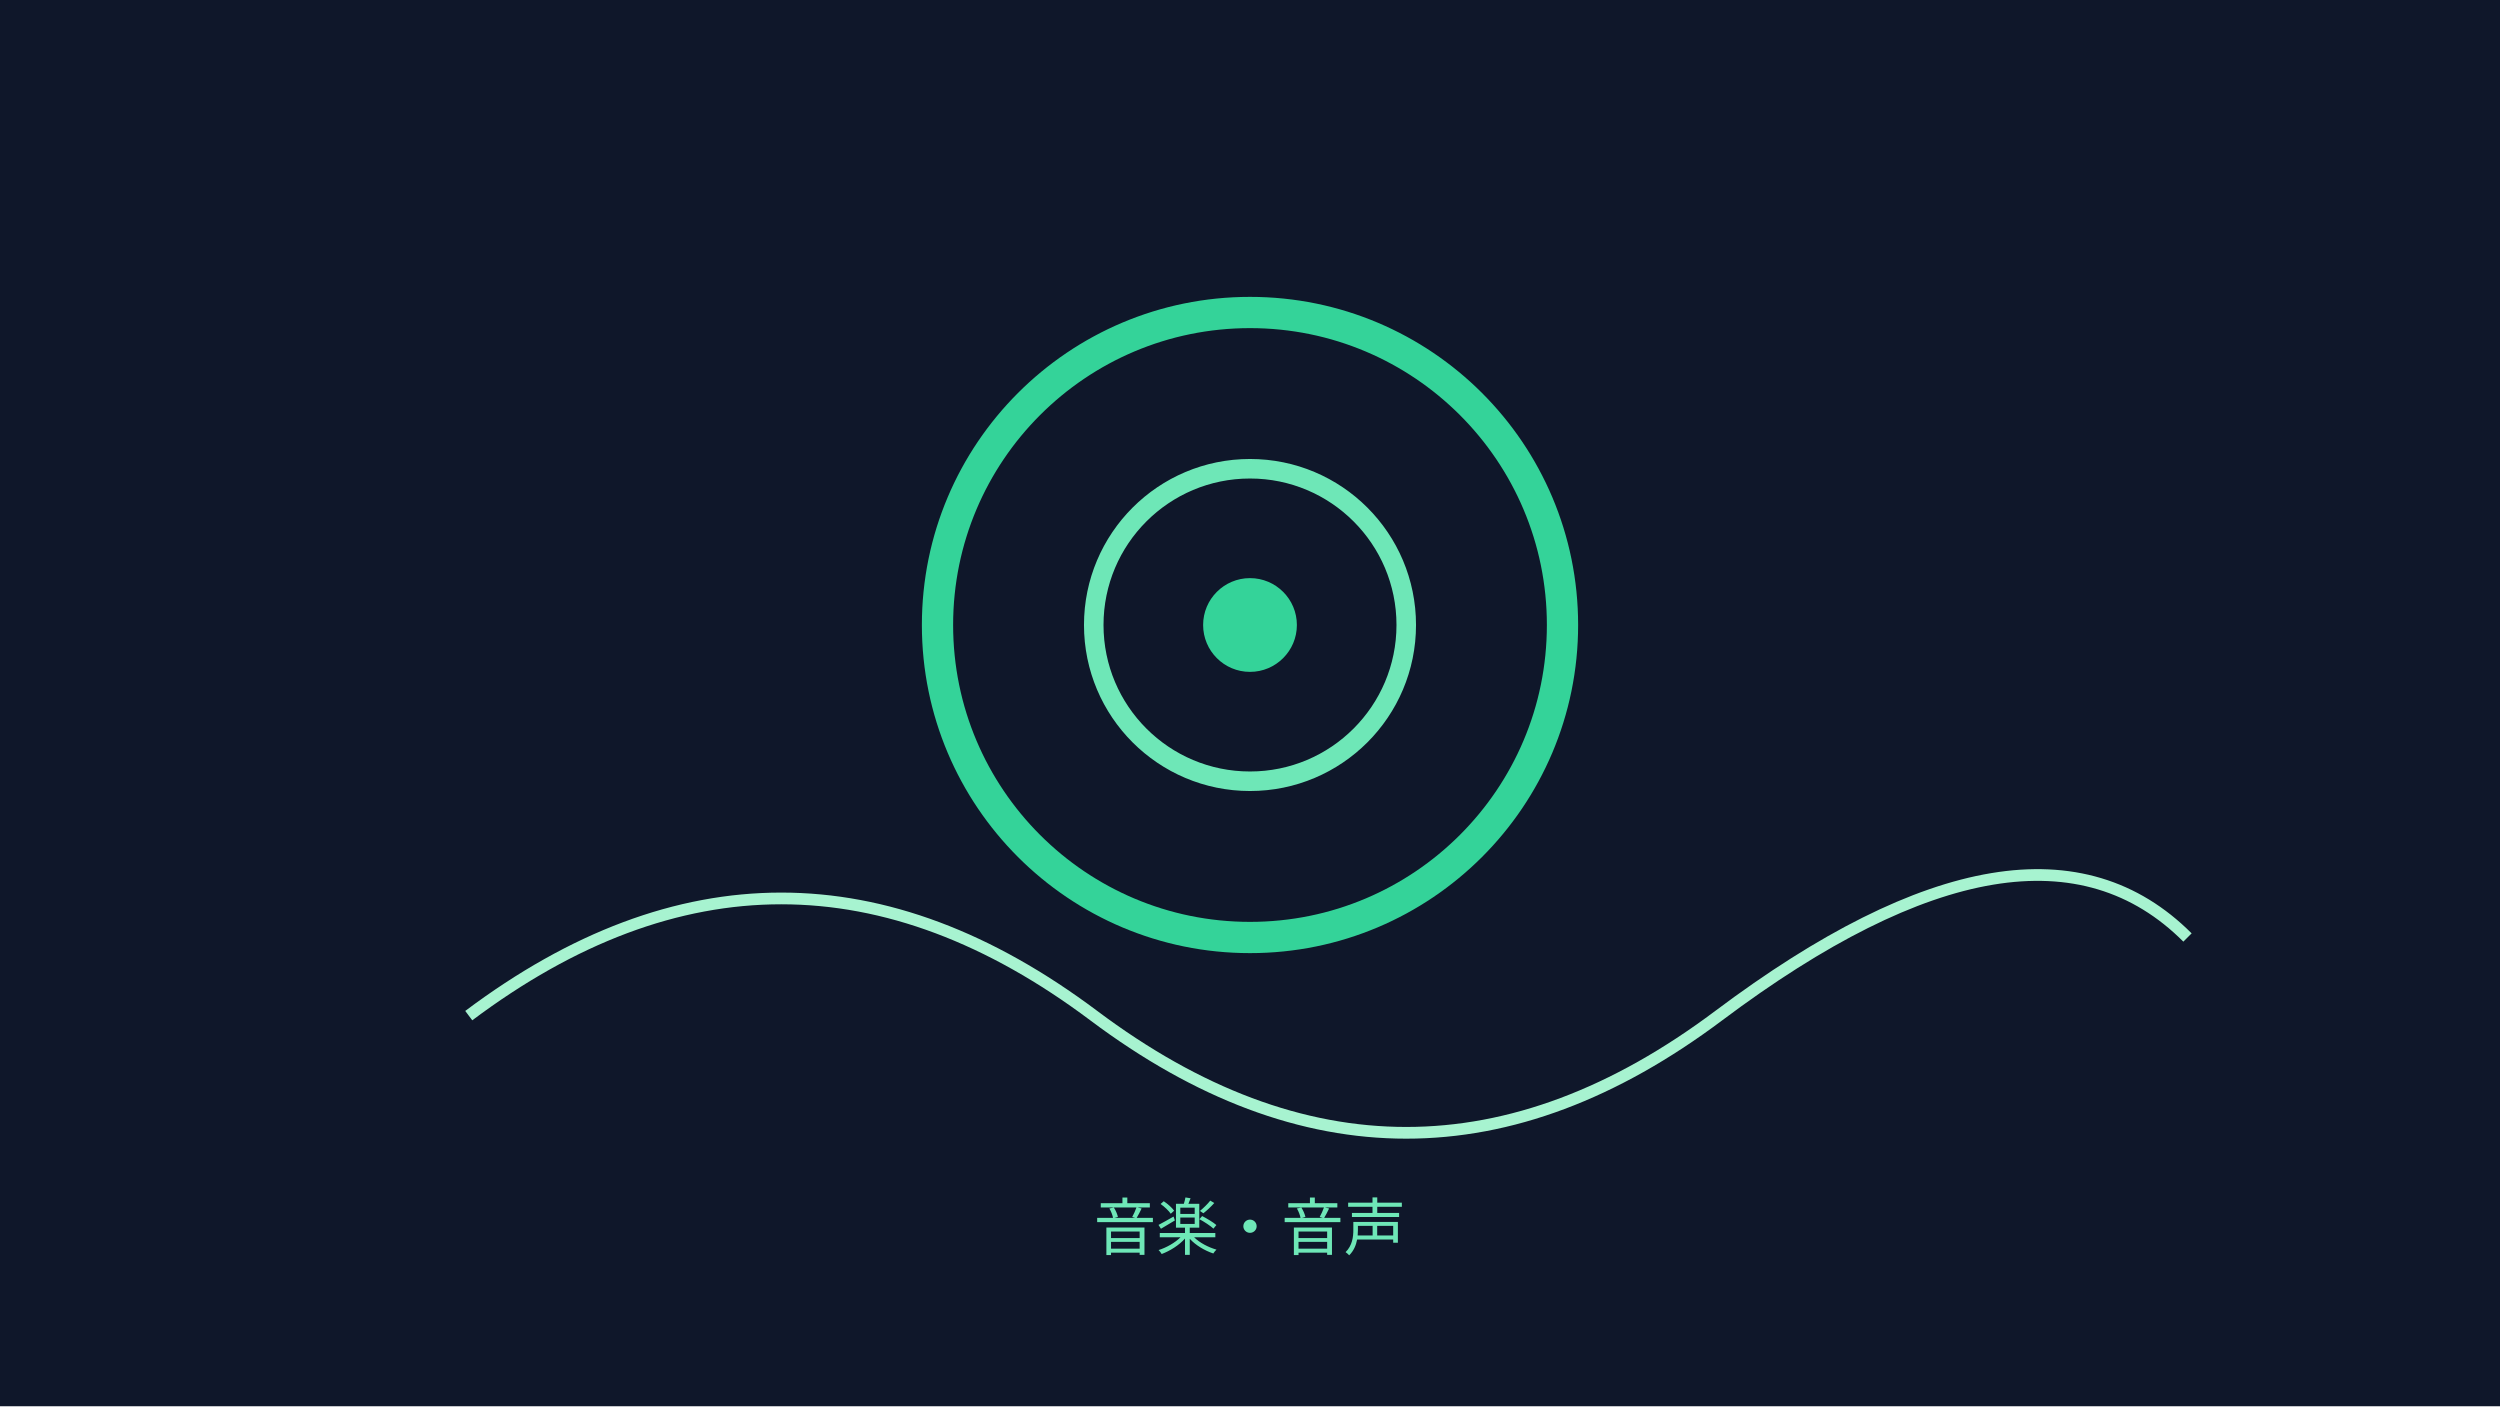
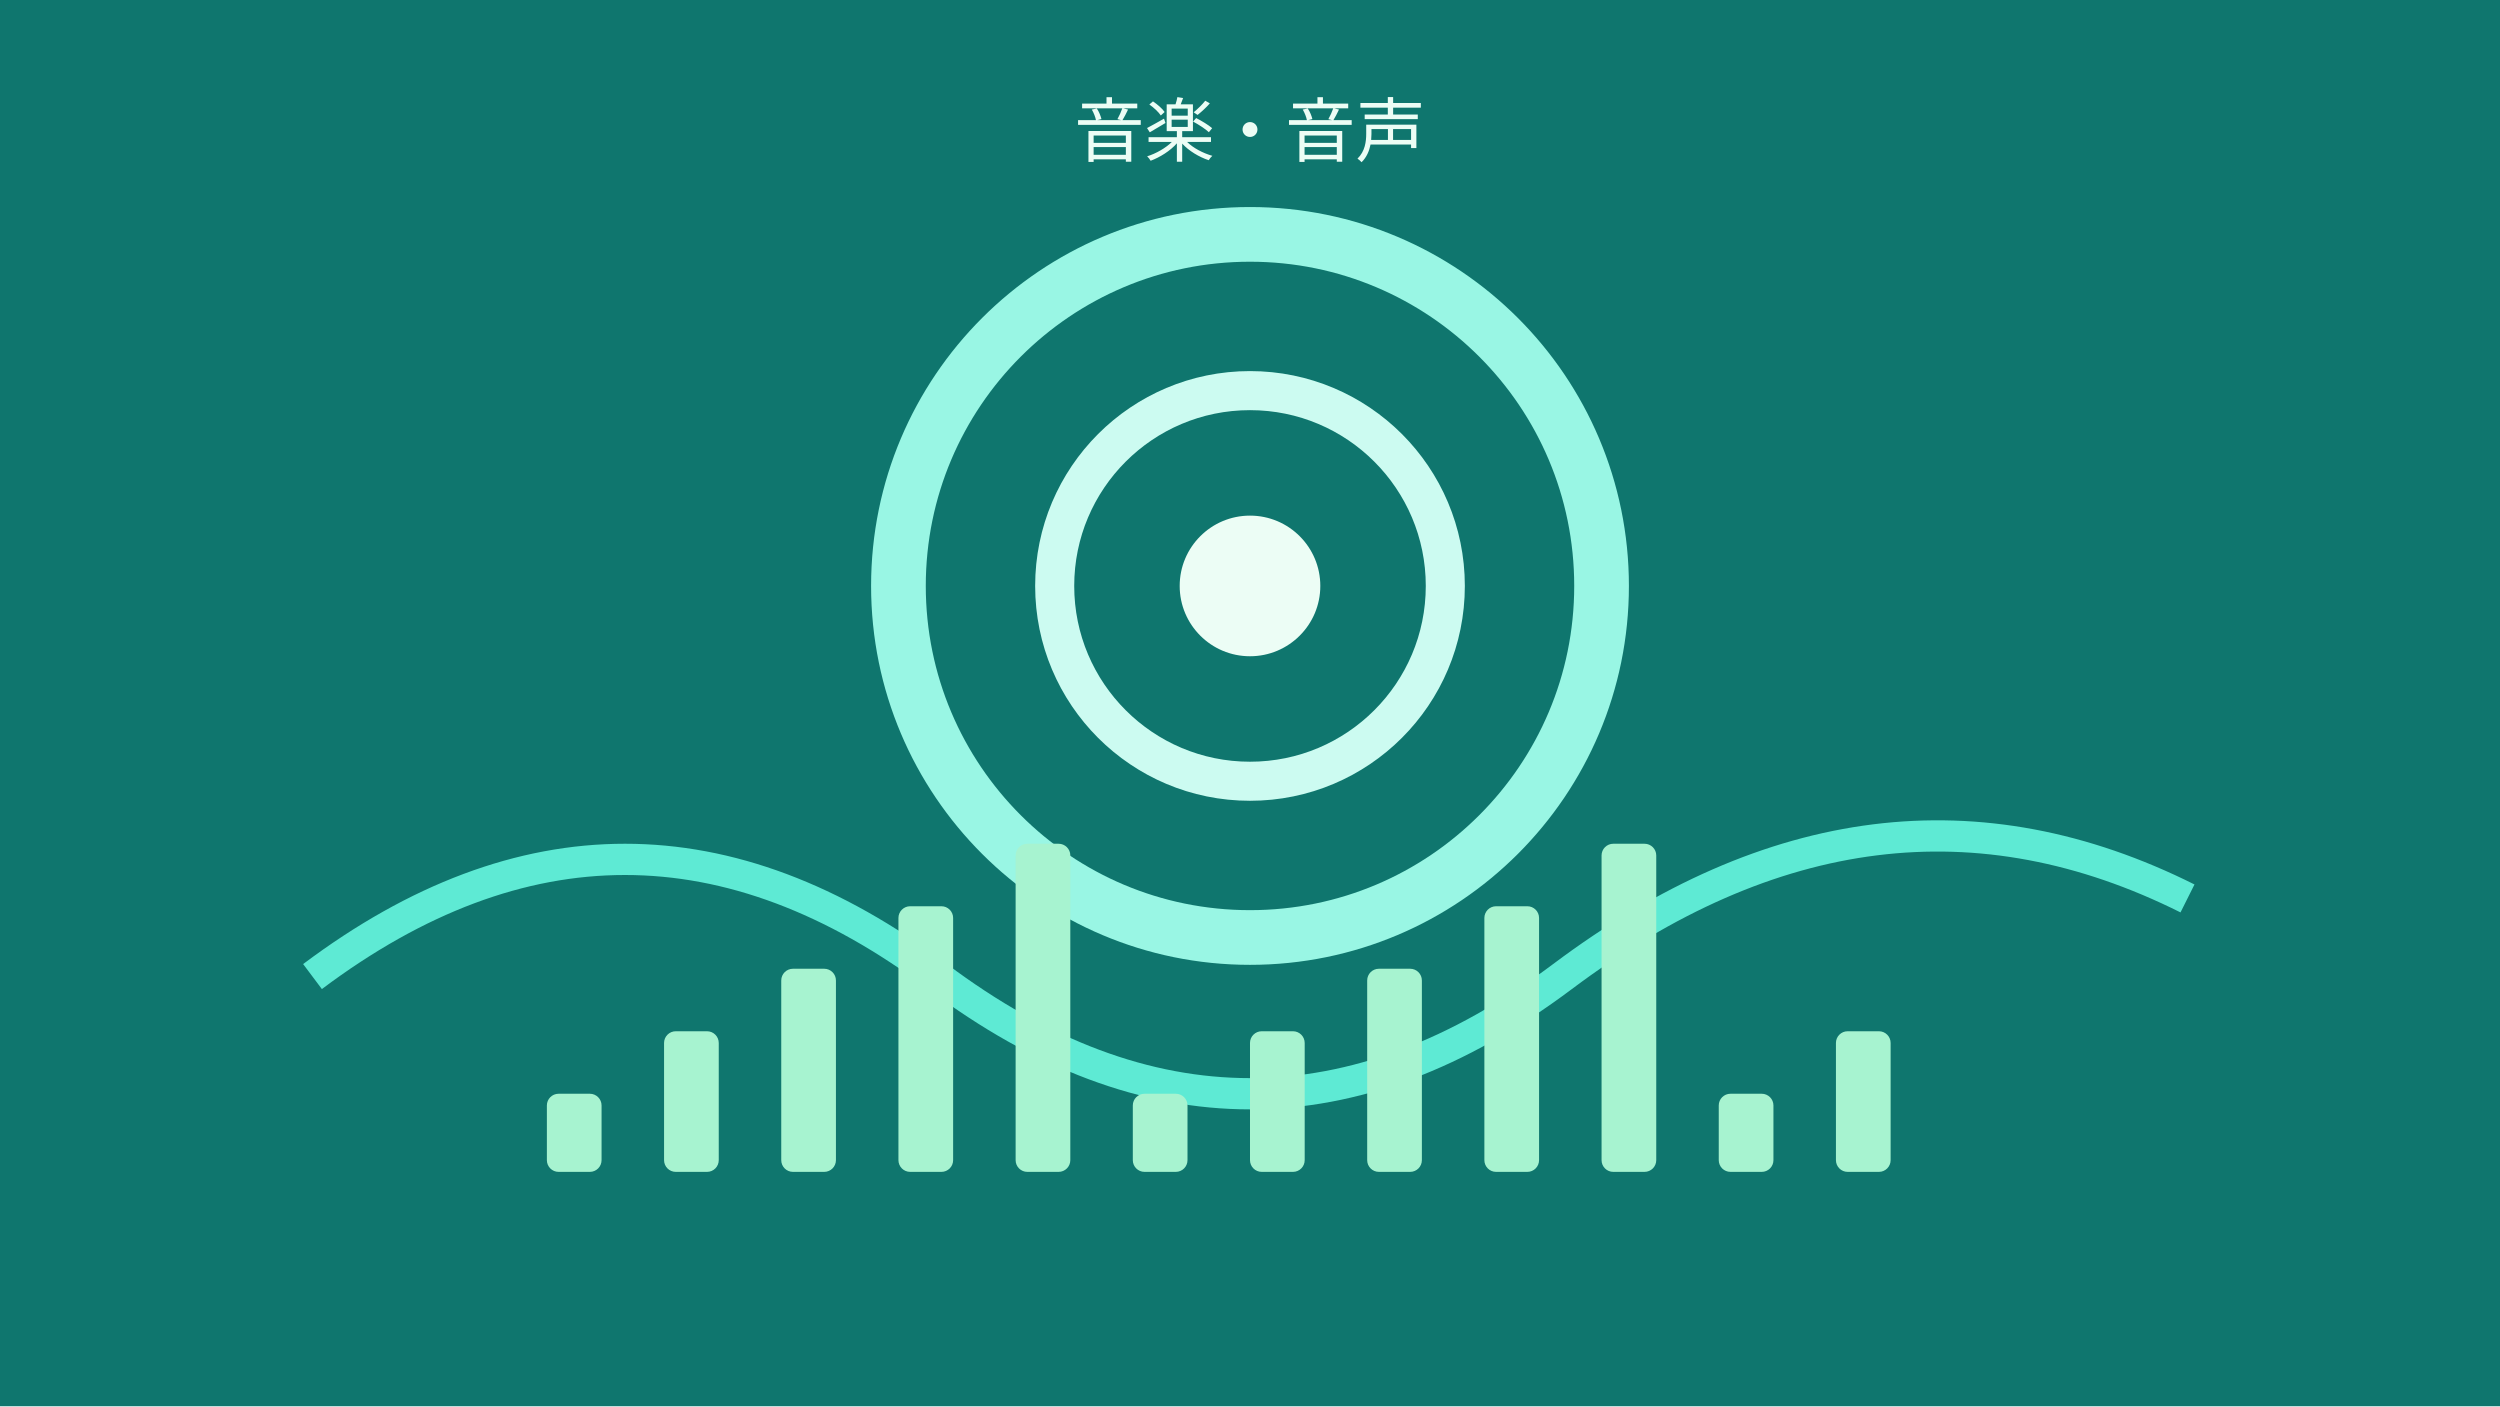
<svg xmlns="http://www.w3.org/2000/svg" width="640" height="360" viewBox="0 0 640 360">
-   <rect width="640" height="360" fill="#0f172a" />
-   <circle cx="320" cy="160" r="80" fill="none" stroke="#34d399" stroke-width="8" />
-   <circle cx="320" cy="160" r="40" fill="none" stroke="#6ee7b7" stroke-width="5" />
-   <circle cx="320" cy="160" r="12" fill="#34d399" />
-   <path d="M120 260 Q200 200 280 260 T440 260 T560 240" fill="none" stroke="#a7f3d0" stroke-width="3" />
-   <text x="320" y="320" text-anchor="middle" fill="#6ee7b7" font-size="16" font-family="sans-serif">音楽・音声</text>
+   <rect width="640" height="360" fill="#0f766e" />
+   <circle cx="320" cy="150" r="90" fill="none" stroke="#99f6e4" stroke-width="14" />
+   <circle cx="320" cy="150" r="50" fill="none" stroke="#ccfbf1" stroke-width="10" />
+   <circle cx="320" cy="150" r="18" fill="#ecfdf5" />
+   <path d="M80 250 Q160 190 240 250 T400 250 T560 230" fill="none" stroke="#5eead4" stroke-width="8" />
+   <rect x="140" y="280" width="14" height="20" rx="3" fill="#a7f3d0" />
+   <rect x="170" y="264" width="14" height="36" rx="3" fill="#a7f3d0" />
+   <rect x="200" y="248" width="14" height="52" rx="3" fill="#a7f3d0" />
+   <rect x="230" y="232" width="14" height="68" rx="3" fill="#a7f3d0" />
+   <rect x="260" y="216" width="14" height="84" rx="3" fill="#a7f3d0" />
+   <rect x="290" y="280" width="14" height="20" rx="3" fill="#a7f3d0" />
+   <rect x="320" y="264" width="14" height="36" rx="3" fill="#a7f3d0" />
+   <rect x="350" y="248" width="14" height="52" rx="3" fill="#a7f3d0" />
+   <rect x="380" y="232" width="14" height="68" rx="3" fill="#a7f3d0" />
+   <rect x="410" y="216" width="14" height="84" rx="3" fill="#a7f3d0" />
+   <rect x="440" y="280" width="14" height="20" rx="3" fill="#a7f3d0" />
+   <rect x="470" y="264" width="14" height="36" rx="3" fill="#a7f3d0" />
+   <text x="320" y="40" text-anchor="middle" fill="#ecfdf5" font-size="18" font-family="sans-serif">音楽・音声</text>
</svg>
